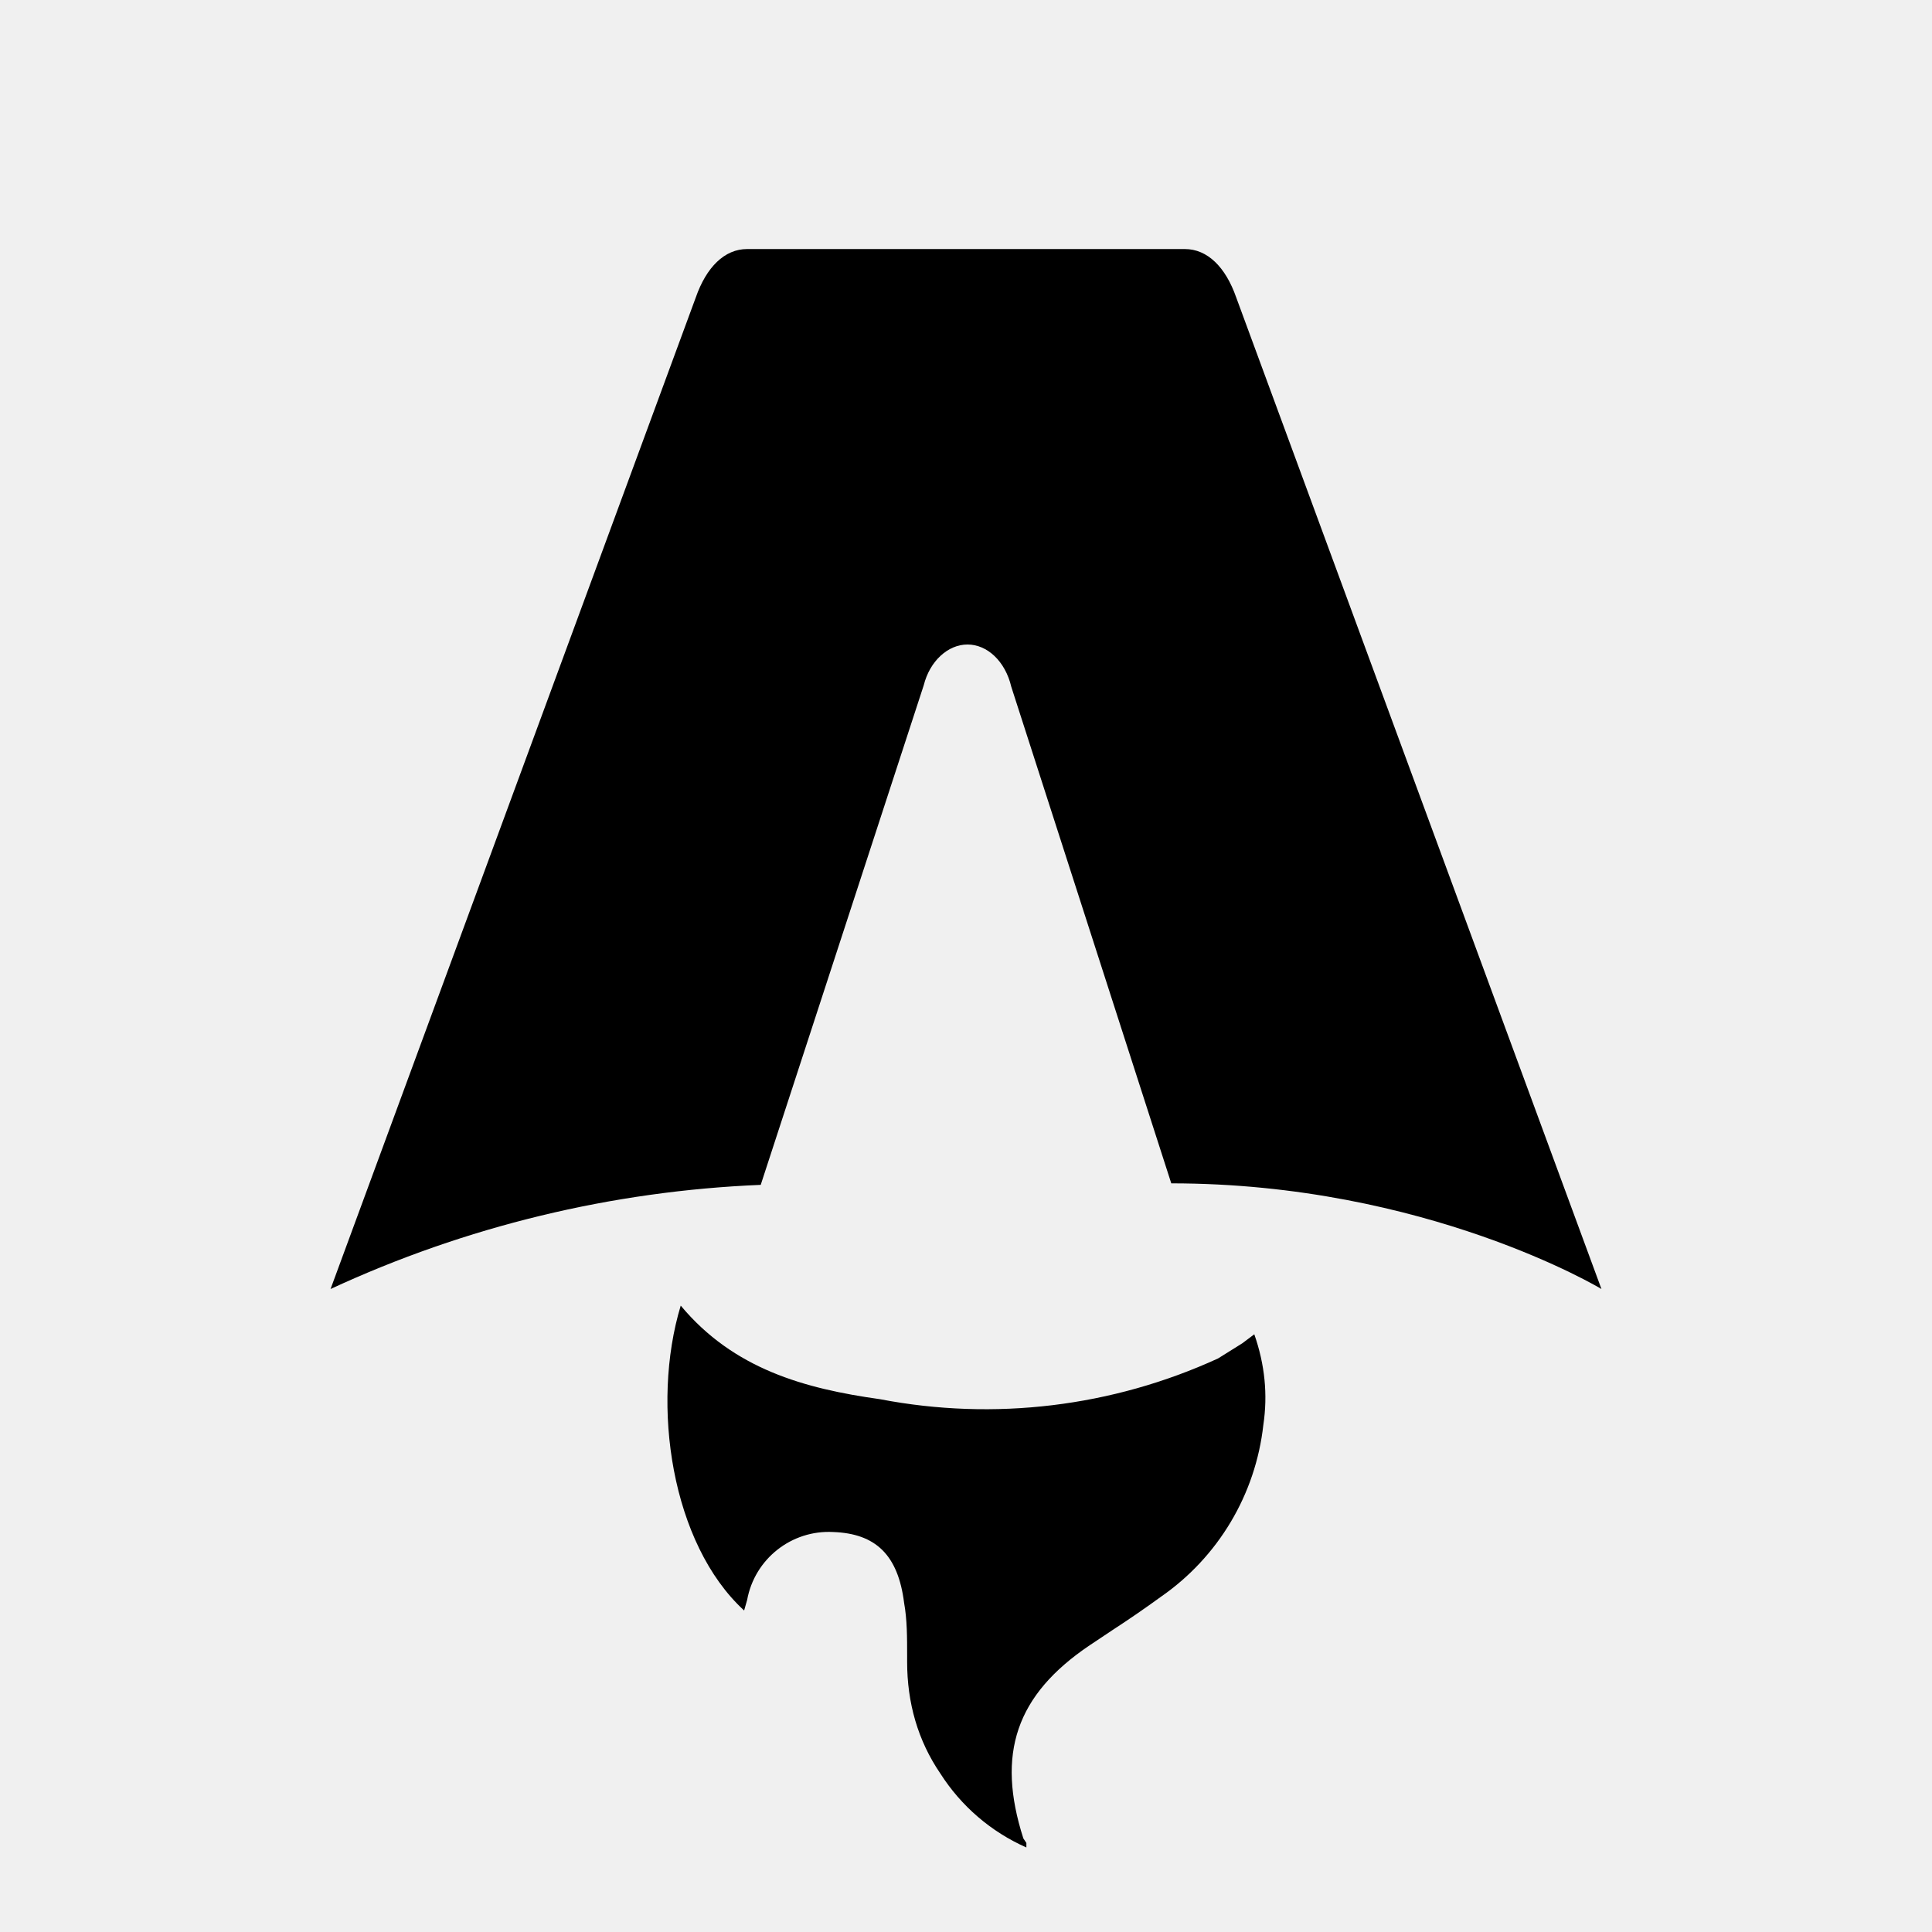
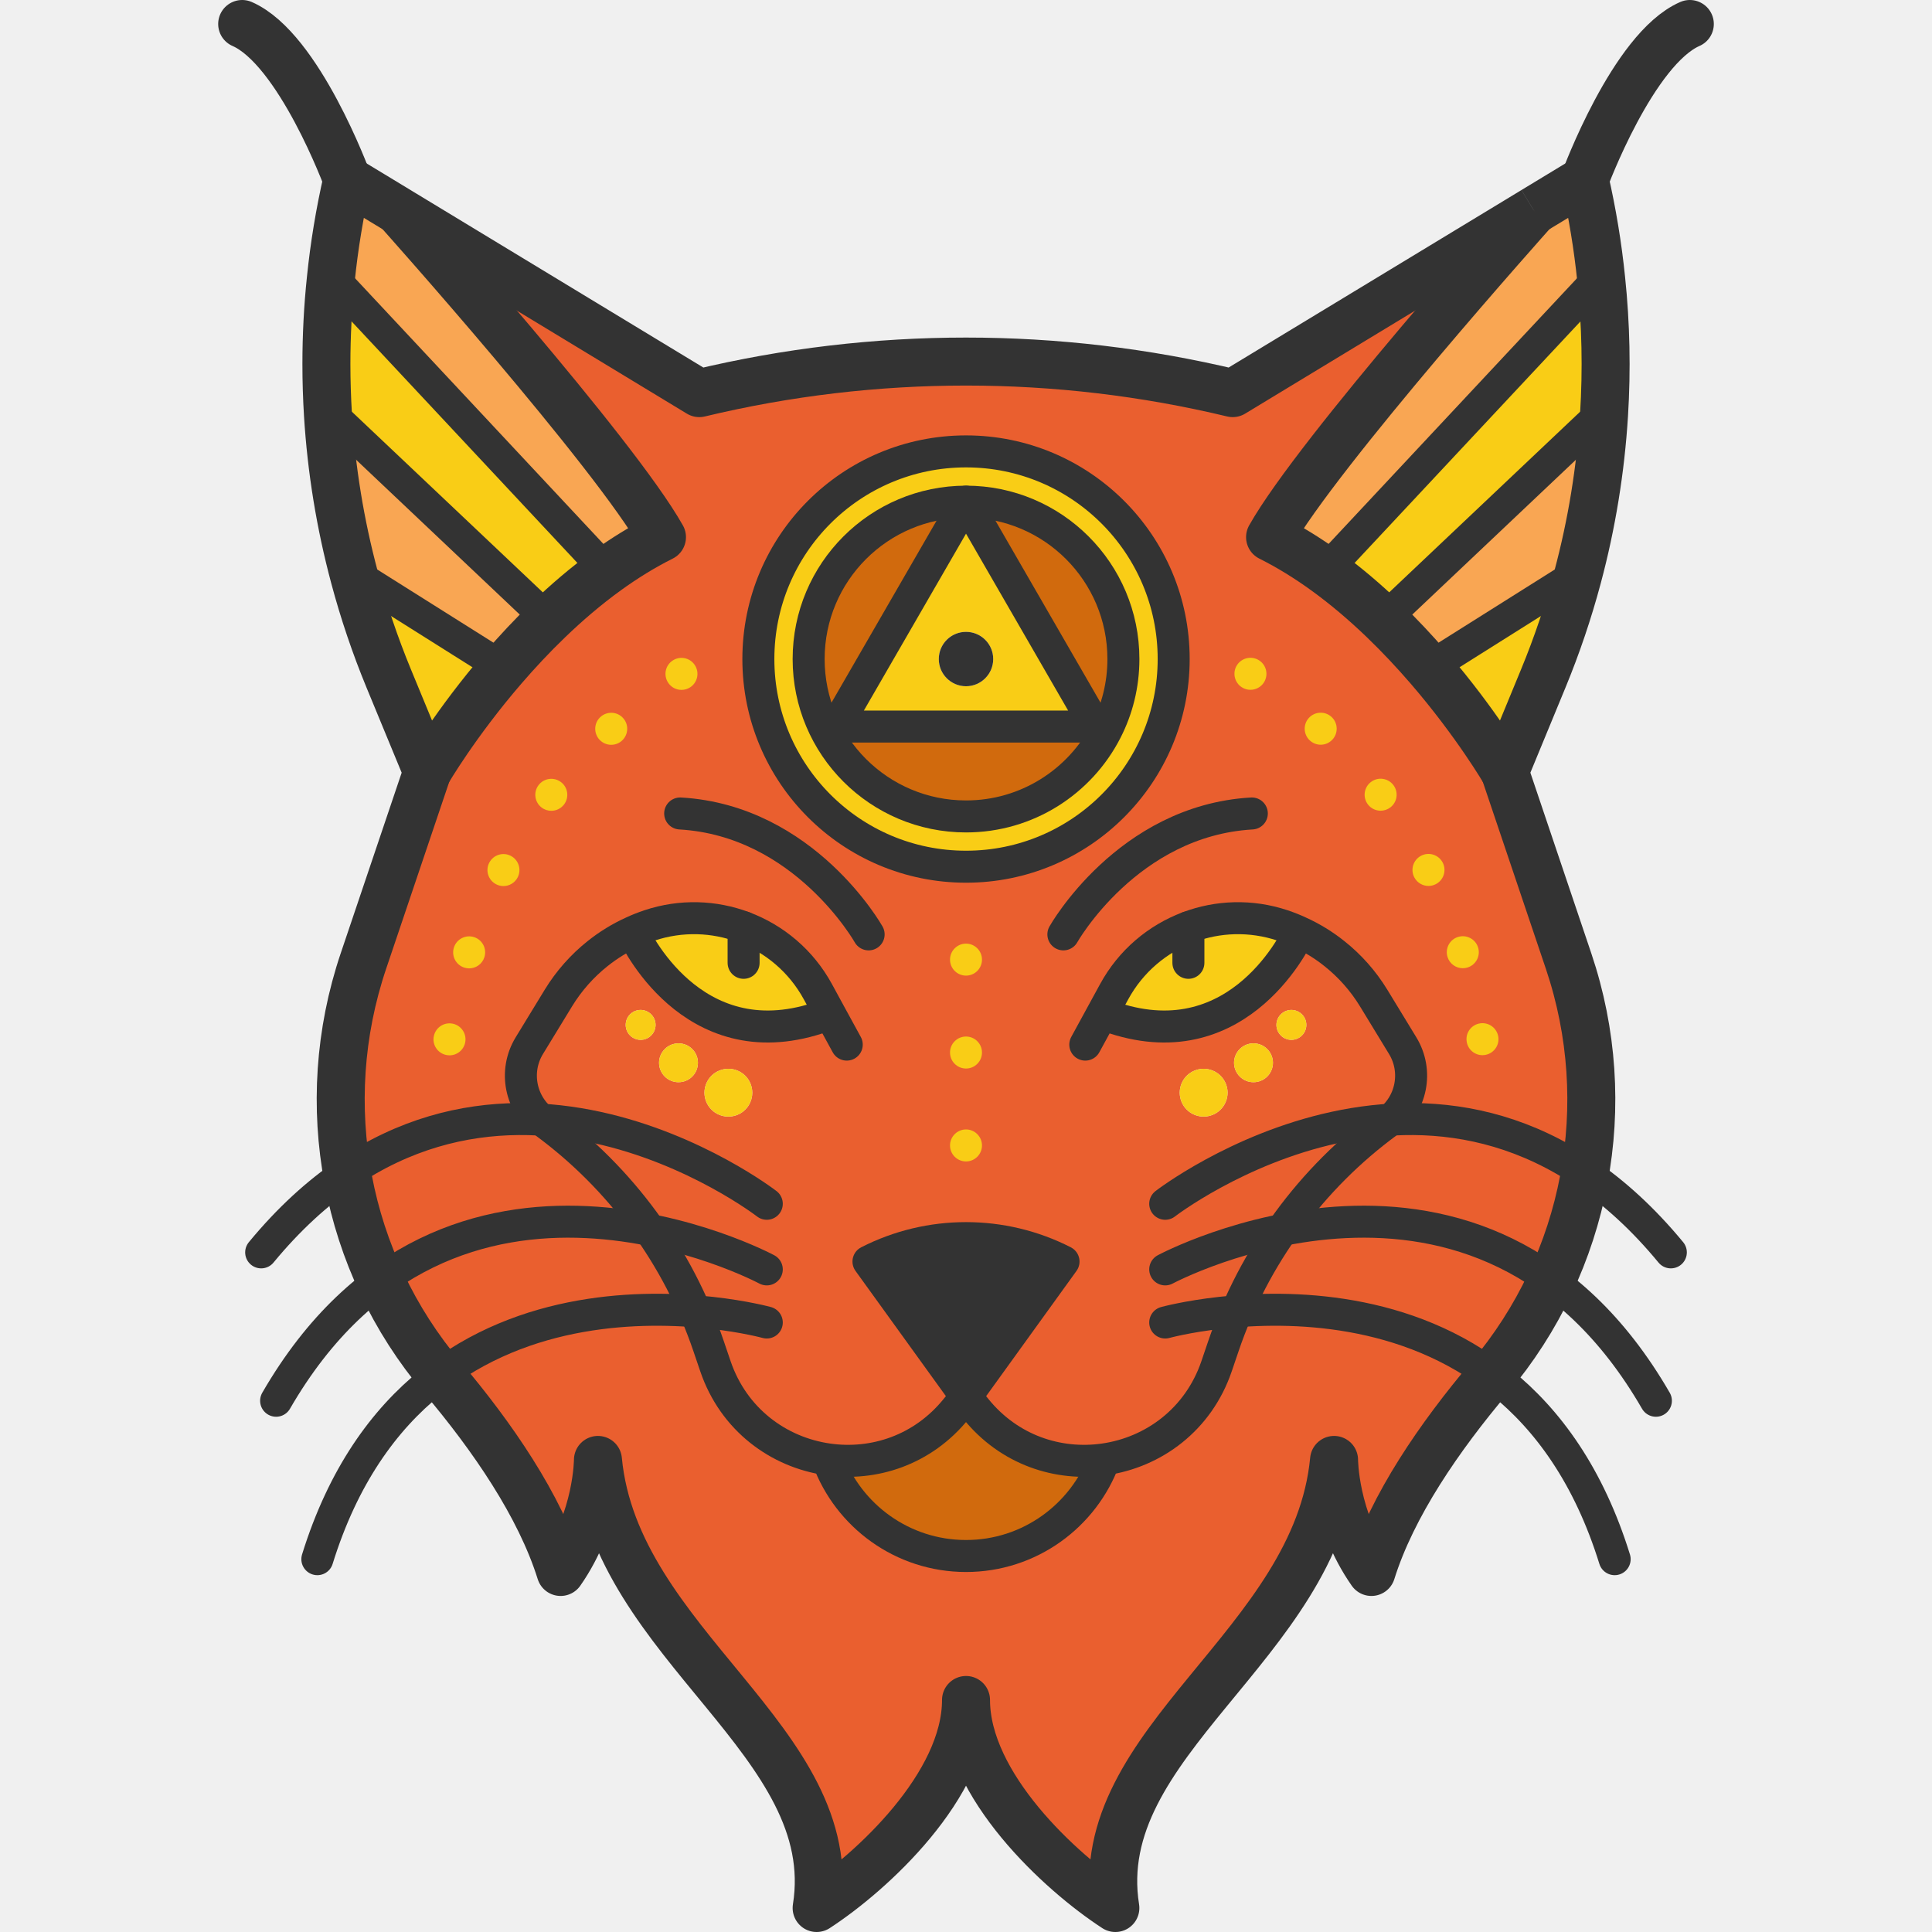
- <svg xmlns="http://www.w3.org/2000/svg" fill="none" viewBox="0 0 128 128">
-   <path d="M50.4 78.5a75.1 75.1 0 0 0-28.5 6.9l24.2-65.7c.7-2 1.9-3.2 3.4-3.2h29c1.5 0 2.7 1.2 3.4 3.2l24.2 65.7s-11.6-7-28.5-7L67 45.5c-.4-1.7-1.6-2.8-2.9-2.8-1.3 0-2.5 1.1-2.9 2.7L50.4 78.5Zm-1.1 28.2Zm-4.2-20.2c-2 6.6-.6 15.8 4.2 20.2a17.5 17.5 0 0 1 .2-.7 5.5 5.5 0 0 1 5.7-4.5c2.8.1 4.3 1.5 4.7 4.7.2 1.1.2 2.3.2 3.5v.4c0 2.7.7 5.2 2.2 7.4a13 13 0 0 0 5.7 4.9v-.3l-.2-.3c-1.8-5.6-.5-9.5 4.4-12.8l1.5-1a73 73 0 0 0 3.2-2.2 16 16 0 0 0 6.8-11.4c.3-2 .1-4-.6-6l-.8.6-1.6 1a37 37 0 0 1-22.4 2.7c-5-.7-9.7-2-13.2-6.2Z" />
-   <style>
-         path { fill: #000; }
-         @media (prefers-color-scheme: dark) {
-             path { fill: #FFF; }
-         }
-     </style>
+ <svg xmlns="http://www.w3.org/2000/svg" version="1.1" id="Capa_1" viewBox="0 0 483.05 483.05" xml:space="preserve">
+   <g>
+     <g>
+       <g id="XMLID_15_">
+         <g>
+           <path style="fill:#F9CD16;" d="M400.34,69.83c1.18,11.28,1.41,22.61,0.71,33.89l-0.92-0.06l-54.24,51.32      c-4.46-4.29-9.33-8.47-14.54-12.24l68.09-72.82L400.34,69.83z" />
+           <path style="fill:#F9A653;" d="M400.13,103.66l0.92,0.06c-0.85,13.69-3.06,27.28-6.62,40.58l-0.86-0.23l-36.36,22.89      c-3.4-3.93-7.18-8-11.32-11.98L400.13,103.66z" />
+           <path style="fill:#F9A653;" d="M400.34,69.83l-0.9,0.09l-68.09,72.82c-4.37-3.16-8.98-6.03-13.8-8.44      c11.91-21.17,65.13-80.72,65.96-81.65c0.01-0.01,0.01-0.01,0.01-0.01l12.71-7.7C398.12,53.18,399.49,61.49,400.34,69.83z" />
+           <path style="fill:#F9CD16;" d="M393.57,144.07l0.86,0.23c-2.3,8.6-5.16,17.07-8.58,25.36l-9.62,23.32      c0,0-7.05-12.14-19.02-26.02L393.57,144.07z" />
+           <path style="fill:#EA5F2F;" d="M357.21,166.96c11.97,13.88,19.02,26.02,19.02,26.02l15.96,47.32      c12.07,35.76,4.64,75.27-19.73,104.09c-12.54,14.83-24.39,32.04-29.57,48.64c-9.34-13.34-9.34-28.01-9.34-28.01      c-4.41,46.43-61.32,70.44-54.68,112.03c-13.74-8.93-37.34-30.68-37.34-52.01c0,21.33-23.61,43.08-37.35,52.01      c6.64-41.59-50.27-65.6-54.68-112.03c0,0,0,14.67-9.33,28.01c-5.19-16.6-17.04-33.81-29.58-48.64      C86.22,315.57,78.8,276.06,90.86,240.3l15.97-47.32c0,0,7.04-12.13,19.02-26.01c3.39-3.93,7.18-8.01,11.32-11.99      c4.46-4.29,9.32-8.47,14.53-12.24c4.37-3.16,8.99-6.03,13.81-8.44c-11.92-21.17-65.14-80.72-65.97-81.65l75.3,45.64      c21.92-5.26,44.31-7.89,66.69-7.89s44.76,2.63,66.68,7.89l75.3-45.64c-0.83,0.93-54.05,60.48-65.96,81.65      c4.82,2.41,9.43,5.28,13.8,8.44c5.21,3.77,10.08,7.95,14.54,12.24C350.03,158.96,353.81,163.03,357.21,166.96z M207.49,253.46      l-3-5.51c-4.18-7.67-10.87-13.24-18.57-16.12c-7.35-2.77-15.62-3.08-23.53-0.45c-1.43,0.48-2.84,1.03-4.2,1.67      C159.56,235.98,174.7,266.42,207.49,253.46z M276.11,364.88c-11.48,1.66-23.79-2.28-32.15-12.65l-2.43-3.02l24.38-33.79      c-7.66-3.91-16.02-5.86-24.38-5.86c-8.37,0-16.73,1.95-24.39,5.86l24.39,33.79l-2.44,3.02c-8.36,10.37-20.66,14.31-32.14,12.65      c0,0.01,0,0.01,0,0.01c5.16,14.09,18.69,24.15,34.58,24.15c15.88,0,29.41-10.06,34.58-24.15      C276.11,364.89,276.11,364.89,276.11,364.88z M275.56,253.46c32.79,12.96,47.93-17.48,49.3-20.41c-1.36-0.64-2.76-1.19-4.2-1.67      c-7.91-2.63-16.18-2.32-23.53,0.45c-7.7,2.88-14.38,8.45-18.56,16.12L275.56,253.46z M326.62,256.25c0-0.98-0.4-1.95-1.1-2.64      c-0.69-0.7-1.66-1.1-2.64-1.1c-0.99,0-1.95,0.4-2.64,1.1c-0.7,0.69-1.1,1.66-1.1,2.64c0,0.98,0.4,1.95,1.1,2.64      c0.69,0.7,1.65,1.1,2.64,1.1c0.98,0,1.95-0.4,2.64-1.1C326.22,258.2,326.62,257.23,326.62,256.25z M318.27,265.72      c0-1.28-0.52-2.53-1.43-3.43c-0.9-0.91-2.15-1.43-3.44-1.43c-1.28,0-2.53,0.52-3.43,1.43c-0.9,0.9-1.43,2.15-1.43,3.43      s0.53,2.54,1.43,3.44c0.9,0.91,2.15,1.42,3.43,1.42c1.29,0,2.54-0.51,3.44-1.42C317.75,268.26,318.27,267,318.27,265.72z       M306.93,273.2c0-1.57-0.65-3.12-1.76-4.23c-1.11-1.11-2.66-1.75-4.23-1.75s-3.11,0.64-4.23,1.75      c-1.11,1.11-1.75,2.66-1.75,4.23c0,1.58,0.64,3.12,1.75,4.23c1.12,1.12,2.66,1.75,4.23,1.75s3.12-0.63,4.23-1.75      C306.28,276.32,306.93,274.78,306.93,273.2z M293.45,164.78c0-28.68-23.25-51.92-51.92-51.92c-28.68,0-51.92,23.24-51.92,51.92      c0,28.67,23.24,51.92,51.92,51.92C270.2,216.7,293.45,193.45,293.45,164.78z M188.09,273.2c0-1.57-0.63-3.11-1.75-4.23      c-1.11-1.11-2.65-1.75-4.23-1.75c-1.57,0-3.11,0.64-4.23,1.75c-1.11,1.12-1.75,2.66-1.75,4.23c0,1.58,0.64,3.12,1.75,4.23      c1.11,1.12,2.66,1.75,4.23,1.75c1.58,0,3.12-0.63,4.23-1.75C187.46,276.32,188.09,274.78,188.09,273.2z M174.5,265.72      c0-1.28-0.51-2.53-1.42-3.43c-0.9-0.91-2.16-1.43-3.44-1.43s-2.53,0.52-3.43,1.43c-0.9,0.9-1.43,2.15-1.43,3.43      s0.53,2.54,1.43,3.44c0.9,0.91,2.15,1.42,3.43,1.42s2.54-0.51,3.44-1.42C173.99,268.26,174.5,267,174.5,265.72z M163.91,256.25      c0-0.98-0.4-1.95-1.1-2.64c-0.69-0.7-1.66-1.1-2.63-1.1c-0.99,0-1.96,0.4-2.65,1.1c-0.7,0.69-1.09,1.66-1.09,2.64      c0,0.98,0.39,1.95,1.09,2.64c0.69,0.7,1.66,1.1,2.65,1.1c0.98,0,1.94-0.4,2.63-1.1C163.51,258.2,163.91,257.23,163.91,256.25z" />
+           <path style="fill:#F9CD16;" d="M325.52,253.61c0.7,0.69,1.1,1.66,1.1,2.64c0,0.98-0.4,1.95-1.1,2.64      c-0.69,0.7-1.66,1.1-2.64,1.1c-0.99,0-1.95-0.4-2.64-1.1c-0.7-0.69-1.1-1.66-1.1-2.64c0-0.98,0.4-1.95,1.1-2.64      c0.69-0.7,1.65-1.1,2.64-1.1C323.86,252.51,324.83,252.91,325.52,253.61z" />
+           <path style="fill:#F9CD16;" d="M297.13,231.83c7.35-2.77,15.62-3.08,23.53-0.45c1.44,0.48,2.84,1.03,4.2,1.67      c-1.37,2.93-16.51,33.37-49.3,20.41l3.01-5.51C282.75,240.28,289.43,234.71,297.13,231.83z" />
+           <path style="fill:#F9CD16;" d="M316.84,262.29c0.91,0.9,1.43,2.15,1.43,3.43s-0.52,2.54-1.43,3.44      c-0.9,0.91-2.15,1.42-3.44,1.42c-1.28,0-2.53-0.51-3.43-1.42c-0.9-0.9-1.43-2.16-1.43-3.44s0.53-2.53,1.43-3.43      c0.9-0.91,2.15-1.43,3.43-1.43C314.69,260.86,315.94,261.38,316.84,262.29z" />
+           <path style="fill:#F9CD16;" d="M305.17,268.97c1.11,1.11,1.76,2.66,1.76,4.23c0,1.58-0.65,3.12-1.76,4.23      c-1.11,1.12-2.66,1.75-4.23,1.75s-3.11-0.63-4.23-1.75c-1.11-1.11-1.75-2.65-1.75-4.23c0-1.57,0.64-3.12,1.75-4.23      c1.12-1.11,2.66-1.75,4.23-1.75S304.06,267.86,305.17,268.97z" />
+           <path style="fill:#F9CD16;" d="M241.53,112.86c28.67,0,51.92,23.24,51.92,51.92c0,28.67-23.25,51.92-51.92,51.92      c-28.68,0-51.92-23.25-51.92-51.92C189.61,136.1,212.85,112.86,241.53,112.86z M276.57,182.69c2.76-5.37,4.31-11.46,4.31-17.91      c0-21.74-17.62-39.35-39.35-39.35c-21.74,0-39.35,17.61-39.35,39.35c0,21.73,17.61,39.35,39.35,39.35      C256.81,204.13,270.06,195.42,276.57,182.69z" />
+           <path style="fill:#D16A0D;" d="M280.88,164.78c0,6.45-1.55,12.54-4.31,17.91l-2.58-1.03l-32.46-56.23      C263.26,125.43,280.88,143.04,280.88,164.78z" />
+           <path style="fill:#D16A0D;" d="M273.99,181.66l2.58,1.03c-6.51,12.73-19.76,21.44-35.04,21.44c-21.74,0-39.35-17.62-39.35-39.35      c0-21.74,17.61-39.35,39.35-39.35l-32.47,56.23H273.99z" />
+           <path style="fill:#D16A0D;" d="M276.11,364.88c0,0.01,0,0.01,0,0.01c-5.17,14.09-18.7,24.15-34.58,24.15      c-15.89,0-29.42-10.06-34.58-24.15c0,0,0,0,0-0.01c11.48,1.66,23.78-2.28,32.14-12.65l2.44-3.02l2.43,3.02      C252.32,362.6,264.63,366.54,276.11,364.88z" />
+           <path style="fill:#F9CD16;" d="M241.53,125.43l32.46,56.23h-64.93L241.53,125.43z M248.33,164.78c0-3.76-3.05-6.8-6.8-6.8      c-3.76,0-6.81,3.04-6.81,6.8c0,3.75,3.05,6.8,6.81,6.8C245.28,171.58,248.33,168.53,248.33,164.78z" />
+           <path style="fill:#333333;" d="M265.91,315.42l-24.38,33.79l-24.39-33.79c7.66-3.91,16.02-5.86,24.39-5.86      C249.89,309.56,258.25,311.51,265.91,315.42z" />
+           <path style="fill:#333333;" d="M241.53,157.98c3.75,0,6.8,3.04,6.8,6.8c0,3.75-3.05,6.8-6.8,6.8c-3.76,0-6.81-3.05-6.81-6.8      C234.72,161.02,237.77,157.98,241.53,157.98z" />
+           <path style="fill:#F9CD16;" d="M185.92,231.83c7.7,2.88,14.39,8.45,18.57,16.12l3,5.51c-32.79,12.96-47.93-17.48-49.3-20.41      c1.36-0.64,2.77-1.19,4.2-1.67C170.3,228.75,178.57,229.06,185.92,231.83z" />
+           <path style="fill:#F9CD16;" d="M186.34,268.97c1.12,1.12,1.75,2.66,1.75,4.23c0,1.58-0.63,3.12-1.75,4.23      c-1.11,1.12-2.65,1.75-4.23,1.75c-1.57,0-3.12-0.63-4.23-1.75c-1.11-1.11-1.75-2.65-1.75-4.23c0-1.57,0.64-3.11,1.75-4.23      c1.12-1.11,2.66-1.75,4.23-1.75C183.69,267.22,185.23,267.86,186.34,268.97z" />
+           <path style="fill:#F9CD16;" d="M173.08,262.29c0.91,0.9,1.42,2.15,1.42,3.43s-0.51,2.54-1.42,3.44      c-0.9,0.91-2.16,1.42-3.44,1.42s-2.53-0.51-3.43-1.42c-0.9-0.9-1.43-2.16-1.43-3.44s0.53-2.53,1.43-3.43      c0.9-0.91,2.15-1.43,3.43-1.43S172.18,261.38,173.08,262.29z" />
+           <path style="fill:#F9CD16;" d="M162.81,253.61c0.7,0.69,1.1,1.66,1.1,2.64c0,0.98-0.4,1.95-1.1,2.64      c-0.69,0.7-1.65,1.1-2.63,1.1c-0.99,0-1.96-0.4-2.65-1.1c-0.7-0.69-1.09-1.66-1.09-2.64c0-0.98,0.39-1.95,1.09-2.64      c0.69-0.7,1.66-1.1,2.65-1.1C161.15,252.51,162.12,252.91,162.81,253.61z" />
+           <path style="fill:#F9A653;" d="M165.51,134.3c-4.82,2.41-9.44,5.28-13.81,8.44L83.62,69.92l-0.91-0.09      c0.85-8.34,2.22-16.65,4.11-24.89l12.71,7.7l0.01,0.01C100.37,53.58,153.59,113.13,165.51,134.3z" />
+           <path style="fill:#F9CD16;" d="M83.62,69.92l68.08,72.82c-5.21,3.77-10.07,7.95-14.53,12.24l-54.25-51.32L82,103.72      c-0.26-4.24-0.39-8.48-0.39-12.72c0-7.06,0.36-14.13,1.1-21.17L83.62,69.92z" />
+           <path style="fill:#F9A653;" d="M82.92,103.66l54.25,51.32c-4.14,3.98-7.93,8.06-11.32,11.99l-36.37-22.9l-0.86,0.23      c-3.56-13.3-5.77-26.89-6.62-40.58L82.92,103.66z" />
+           <path style="fill:#F9CD16;" d="M89.48,144.07l36.37,22.9c-11.98,13.88-19.02,26.01-19.02,26.01l-9.63-23.32      c-3.42-8.29-6.28-16.76-8.58-25.36L89.48,144.07z" />
+         </g>
+         <g>
+           <path style="fill:none;stroke:#333333;stroke-width:12;stroke-linejoin:round;stroke-miterlimit:10;" d="M106.83,192.98      c0,0,7.04-12.13,19.02-26.01c3.39-3.93,7.18-8.01,11.32-11.99c4.46-4.29,9.32-8.47,14.53-12.24c4.37-3.16,8.99-6.03,13.81-8.44      c-11.92-21.17-65.14-80.72-65.97-81.65" />
+           <path style="fill:none;stroke:#333333;stroke-width:8;stroke-linecap:round;stroke-linejoin:round;stroke-miterlimit:10;" d="      M211.71,261.18l-4.22-7.72l-3-5.51c-4.18-7.67-10.87-13.24-18.57-16.12c-7.35-2.77-15.62-3.08-23.53-0.45      c-1.43,0.48-2.84,1.03-4.2,1.67c-3.15,1.42-6.1,3.24-8.79,5.39c-3.85,3.07-7.17,6.81-9.78,11.08l-7.28,11.93      c-3.89,6.39-2.25,14.69,3.78,19.11c9.55,7,17.91,15.4,24.83,24.84s12.4,19.94,16.21,31.15l1.7,5      c4.56,13.44,15.85,21.57,28.09,23.33c11.48,1.66,23.78-2.28,32.14-12.65l2.44-3.02" />
+           <path style="fill:none;stroke:#333333;stroke-width:8;stroke-linejoin:round;stroke-miterlimit:10;" d="M158.09,232.82      c0,0,0.03,0.08,0.1,0.23c1.37,2.93,16.51,33.37,49.3,20.41" />
+           <line style="fill:none;stroke:#333333;stroke-width:8;stroke-linecap:round;stroke-linejoin:round;stroke-miterlimit:10;" x1="185.92" y1="240.73" x2="185.92" y2="231.83" />
+           <path style="fill:none;stroke:#333333;stroke-width:12;stroke-linecap:round;stroke-linejoin:round;stroke-miterlimit:10;" d="      M86.82,44.94c0,0-12.04-32.72-26.27-38.94" />
+           <path style="fill:none;stroke:#333333;stroke-width:12;stroke-linejoin:round;stroke-miterlimit:10;" d="M383.51,52.65      l-75.3,45.64c-21.92-5.26-44.3-7.89-66.68-7.89s-44.77,2.63-66.69,7.89l-75.3-45.64l-0.01-0.01l-12.71-7.7      c-1.89,8.24-3.26,16.55-4.11,24.89c-0.74,7.04-1.1,14.11-1.1,21.17c0,4.24,0.13,8.48,0.39,12.72      c0.85,13.69,3.06,27.28,6.62,40.58c2.3,8.6,5.16,17.07,8.58,25.36l9.63,23.32L90.86,240.3c-12.06,35.76-4.64,75.27,19.73,104.09      c12.54,14.83,24.39,32.04,29.58,48.64c9.33-13.34,9.33-28.01,9.33-28.01c4.41,46.43,61.32,70.44,54.68,112.03      c13.74-8.93,37.35-30.68,37.35-52.01c0,21.33,23.6,43.08,37.34,52.01c-6.64-41.59,50.27-65.6,54.68-112.03      c0,0,0,14.67,9.34,28.01c5.18-16.6,17.03-33.81,29.57-48.64c24.37-28.82,31.8-68.33,19.73-104.09l-15.96-47.32l9.62-23.32      c3.42-8.29,6.28-16.76,8.58-25.36c3.56-13.3,5.77-26.89,6.62-40.58c0.7-11.28,0.47-22.61-0.71-33.89      c-0.85-8.34-2.22-16.65-4.11-24.89l-12.71,7.7" />
+           <path style="fill:none;stroke:#333333;stroke-width:12;stroke-linejoin:round;stroke-miterlimit:10;" d="M376.23,192.98      c0,0-7.05-12.14-19.02-26.02c-3.4-3.93-7.18-8-11.32-11.98c-4.46-4.29-9.33-8.47-14.54-12.24c-4.37-3.16-8.98-6.03-13.8-8.44      c11.91-21.17,65.13-80.72,65.96-81.65c0.01-0.01,0.01-0.01,0.01-0.01" />
+           <path style="fill:none;stroke:#333333;stroke-width:8;stroke-linecap:round;stroke-linejoin:round;stroke-miterlimit:10;" d="      M271.35,261.18l4.21-7.72l3.01-5.51c4.18-7.67,10.86-13.24,18.56-16.12c7.35-2.77,15.62-3.08,23.53-0.45      c1.44,0.48,2.84,1.03,4.2,1.67c3.15,1.42,6.1,3.24,8.79,5.39c3.86,3.07,7.18,6.81,9.79,11.08l7.27,11.93      c3.89,6.39,2.25,14.69-3.78,19.11c-9.55,7-17.91,15.4-24.83,24.84c-6.92,9.44-12.41,19.94-16.21,31.15l-1.7,5      c-4.56,13.44-15.85,21.57-28.08,23.33c-11.48,1.66-23.79-2.28-32.15-12.65l-2.43-3.02" />
+           <path style="fill:none;stroke:#333333;stroke-width:8;stroke-linejoin:round;stroke-miterlimit:10;" d="M324.96,232.82      c0,0-0.03,0.08-0.1,0.23c-1.37,2.93-16.51,33.37-49.3,20.41" />
+           <line style="fill:none;stroke:#333333;stroke-width:8;stroke-linecap:round;stroke-linejoin:round;stroke-miterlimit:10;" x1="297.13" y1="240.73" x2="297.13" y2="231.83" />
+           <path style="fill:none;stroke:#333333;stroke-width:12;stroke-linecap:round;stroke-linejoin:round;stroke-miterlimit:10;" d="      M396.23,44.94c0,0,12.05-32.72,26.27-38.94" />
+           <path style="fill:none;stroke:#333333;stroke-width:8;stroke-linejoin:round;stroke-miterlimit:10;" d="M265.91,315.42      l-24.38,33.79l-24.39-33.79c7.66-3.91,16.02-5.86,24.39-5.86C249.89,309.56,258.25,311.51,265.91,315.42z" />
+           <path style="fill:none;stroke:#333333;stroke-width:8;stroke-linejoin:round;stroke-miterlimit:10;" d="M276.11,364.88      c0,0.01,0,0.01,0,0.01c-5.17,14.09-18.7,24.15-34.58,24.15c-15.89,0-29.42-10.06-34.58-24.15c0,0,0,0,0-0.01" />
+           <path style="fill:none;stroke:#333333;stroke-width:8;stroke-linecap:round;stroke-linejoin:round;stroke-miterlimit:10;" d="      M217.18,233.62c0,0-16-28.45-47.12-30.23" />
+           <path style="fill:none;stroke:#333333;stroke-width:8;stroke-linecap:round;stroke-linejoin:round;stroke-miterlimit:10;" d="      M265.87,233.62c0,0,16-28.45,47.12-30.23" />
+           <path style="fill:none;stroke:#333333;stroke-width:8;stroke-linejoin:round;stroke-miterlimit:10;" d="M293.45,164.78      c0-28.68-23.25-51.92-51.92-51.92c-28.68,0-51.92,23.24-51.92,51.92c0,28.67,23.24,51.92,51.92,51.92      C270.2,216.7,293.45,193.45,293.45,164.78z" />
+           <path style="fill:none;stroke:#333333;stroke-width:8;stroke-linejoin:round;stroke-miterlimit:10;" d="M276.57,182.69      c2.76-5.37,4.31-11.46,4.31-17.91c0-21.74-17.62-39.35-39.35-39.35c-21.74,0-39.35,17.61-39.35,39.35      c0,21.73,17.61,39.35,39.35,39.35C256.81,204.13,270.06,195.42,276.57,182.69z" />
+           <polygon style="fill:none;stroke:#333333;stroke-width:8;stroke-linejoin:round;stroke-miterlimit:10;" points="273.99,181.66       209.06,181.66 241.53,125.43     " />
+           <polyline style="fill:none;stroke:#333333;stroke-width:8;stroke-linejoin:round;stroke-miterlimit:10;" points="330.98,143.14       331.35,142.74 399.44,69.92     " />
+           <polyline style="fill:none;stroke:#333333;stroke-width:8;stroke-linejoin:round;stroke-miterlimit:10;" points="345.43,155.42       345.89,154.98 400.13,103.66     " />
+           <polyline style="fill:none;stroke:#333333;stroke-width:8;stroke-linejoin:round;stroke-miterlimit:10;" points="356.61,167.34       357.21,166.96 393.57,144.07     " />
+           <polyline style="fill:none;stroke:#333333;stroke-width:8;stroke-linejoin:round;stroke-miterlimit:10;" points="152.07,143.14       151.7,142.74 83.62,69.92     " />
+           <polyline style="fill:none;stroke:#333333;stroke-width:8;stroke-linejoin:round;stroke-miterlimit:10;" points="137.63,155.42       137.17,154.98 82.92,103.66     " />
+           <polyline style="fill:none;stroke:#333333;stroke-width:8;stroke-linejoin:round;stroke-miterlimit:10;" points="126.44,167.34       125.85,166.97 89.48,144.07     " />
+         </g>
+       </g>
+     </g>
+     <g>
+       <path style="fill:none;stroke:#333333;stroke-width:8;stroke-linecap:round;stroke-linejoin:round;stroke-miterlimit:10;" d="    M191.716,330.66c0,0-86.611-23.896-112.371,59.175" />
+       <path style="fill:none;stroke:#333333;stroke-width:8;stroke-linecap:round;stroke-linejoin:round;stroke-miterlimit:10;" d="    M191.716,317.382c0,0-79.176-42.47-122.68,32.842" />
+       <path style="fill:none;stroke:#333333;stroke-width:8;stroke-linecap:round;stroke-linejoin:round;stroke-miterlimit:10;" d="    M191.716,300.976c0,0-71.083-54.951-126.417,12.15" />
+       <path style="fill:none;stroke:#333333;stroke-width:8;stroke-linecap:round;stroke-linejoin:round;stroke-miterlimit:10;" d="    M291.336,330.66c0,0,86.611-23.896,112.371,59.175" />
+       <path style="fill:none;stroke:#333333;stroke-width:8;stroke-linecap:round;stroke-linejoin:round;stroke-miterlimit:10;" d="    M291.336,317.382c0,0,79.176-42.47,122.68,32.842" />
+       <path style="fill:none;stroke:#333333;stroke-width:8;stroke-linecap:round;stroke-linejoin:round;stroke-miterlimit:10;" d="    M291.336,300.976c0,0,71.083-54.951,126.418,12.15" />
+     </g>
+     <g>
+       <path style="fill:#F9CD16;" d="M366.7,260.36c-0.311-2.18,1.22-4.2,3.41-4.5l0,0c2.189-0.3,4.21,1.23,4.51,3.42l0,0    c0.3,2.18-1.23,4.2-3.42,4.5l0,0c-0.18,0.03-0.36,0.04-0.55,0.04l0,0C368.68,263.82,366.97,262.37,366.7,260.36z M361.93,239.3    c-0.68-2.11,0.49-4.36,2.591-5.03l0,0c2.109-0.67,4.359,0.49,5.029,2.59l0,0c0.67,2.11-0.49,4.36-2.6,5.03l0,0    c-0.4,0.13-0.811,0.19-1.22,0.19l0,0C364.04,242.08,362.47,241,361.93,239.3z M353.61,219.36c-1.021-1.96-0.261-4.38,1.699-5.4    l0,0c1.961-1.02,4.37-0.26,5.4,1.7l0,0c1.01,1.96,0.26,4.37-1.7,5.39l0,0c-0.59,0.31-1.23,0.46-1.85,0.46l0,0    C355.72,221.51,354.33,220.73,353.61,219.36z M342.01,201.13L342.01,201.13c-1.34-1.76-1-4.27,0.761-5.61l0,0    c1.75-1.34,4.26-1,5.6,0.75l0,0c1.34,1.76,1.01,4.27-0.75,5.61l0,0c-0.73,0.55-1.58,0.82-2.42,0.82l0,0    C343.99,202.7,342.8,202.16,342.01,201.13z M327.49,185.13c-1.62-1.51-1.72-4.04-0.21-5.66l0,0c1.5-1.61,4.029-1.71,5.649-0.21    l0,0l0,0l0,0c1.62,1.51,1.71,4.04,0.21,5.66l0,0c-0.79,0.85-1.859,1.28-2.93,1.28l0,0C329.23,186.2,328.26,185.84,327.49,185.13z     M310.46,171.82c-1.85-1.21-2.37-3.69-1.17-5.54l0,0c1.21-1.85,3.69-2.37,5.54-1.16l0,0l0,0l0,0c1.85,1.21,2.37,3.68,1.16,5.54    l0,0c-0.76,1.17-2.04,1.81-3.351,1.81l0,0C311.889,172.47,311.13,172.26,310.46,171.82z" />
+     </g>
+     <g>
+       <path style="fill:#F9CD16;" d="M111.84,263.82c-2.189-0.3-3.72-2.31-3.42-4.5l0,0c0,0,0,0,0.01,0l0,0    c0.301-2.19,2.311-3.72,4.5-3.42l0,0c2.19,0.3,3.721,2.32,3.42,4.5l0,0c-0.279,2.01-1.989,3.46-3.96,3.46l0,0    C112.21,263.86,112.03,263.85,111.84,263.82z M116.09,241.93c-2.109-0.67-3.27-2.93-2.6-5.03l0,0c0.67-2.1,2.92-3.27,5.03-2.6l0,0    c2.1,0.67,3.26,2.92,2.59,5.03l0,0c-0.54,1.7-2.11,2.79-3.811,2.79l0,0C116.9,242.12,116.49,242.05,116.09,241.93z M124.03,221.08    c-1.96-1.02-2.721-3.44-1.7-5.39l0,0c1.02-1.96,3.44-2.72,5.39-1.7l0,0c1.96,1.02,2.721,3.44,1.7,5.4l0,0    c-0.71,1.36-2.11,2.15-3.55,2.15l0,0C125.25,221.54,124.62,221.39,124.03,221.08z M135.41,201.9c-1.75-1.34-2.09-3.85-0.75-5.6    l0,0c1.34-1.76,3.85-2.09,5.61-0.75l0,0c1.75,1.33,2.09,3.85,0.75,5.6l0,0c-0.79,1.03-1.98,1.57-3.181,1.57l0,0    C136.99,202.72,136.139,202.46,135.41,201.9z M149.889,184.94c-1.5-1.62-1.409-4.15,0.21-5.65l0,0c1.62-1.51,4.15-1.42,5.65,0.2    l0,0c1.51,1.62,1.41,4.15-0.21,5.66h0.01c-0.77,0.71-1.75,1.07-2.73,1.07l0,0C151.75,186.22,150.68,185.79,149.889,184.94z     M167.04,170.67c-1.21-1.85-0.69-4.33,1.16-5.53l0,0c1.85-1.21,4.33-0.69,5.53,1.16l0,0c1.21,1.85,0.689,4.33-1.16,5.54l0,0    c-0.67,0.44-1.431,0.65-2.181,0.65l0,0C169.08,172.49,167.8,171.85,167.04,170.67z" />
+     </g>
+     <g>
+       <path style="fill:#F9CD16;" d="M237.53,286.39c0-2.2,1.79-4,4-4l0,0c2.2,0,3.99,1.8,3.99,4l0,0c0,2.21-1.79,4-3.99,4l0,0    C239.32,290.39,237.53,288.6,237.53,286.39z M237.53,263.16c0-2.21,1.79-4,4-4l0,0c2.2,0,3.99,1.79,3.99,4l0,0    c0,2.21-1.79,4-3.99,4l0,0C239.32,267.16,237.53,265.37,237.53,263.16z M237.53,239.93c0-2.21,1.79-4,4-4l0,0    c2.2,0,3.99,1.79,3.99,4l0,0c0,2.21-1.79,4-3.99,4l0,0C239.32,243.93,237.53,242.14,237.53,239.93z" />
+     </g>
+   </g>
</svg>
